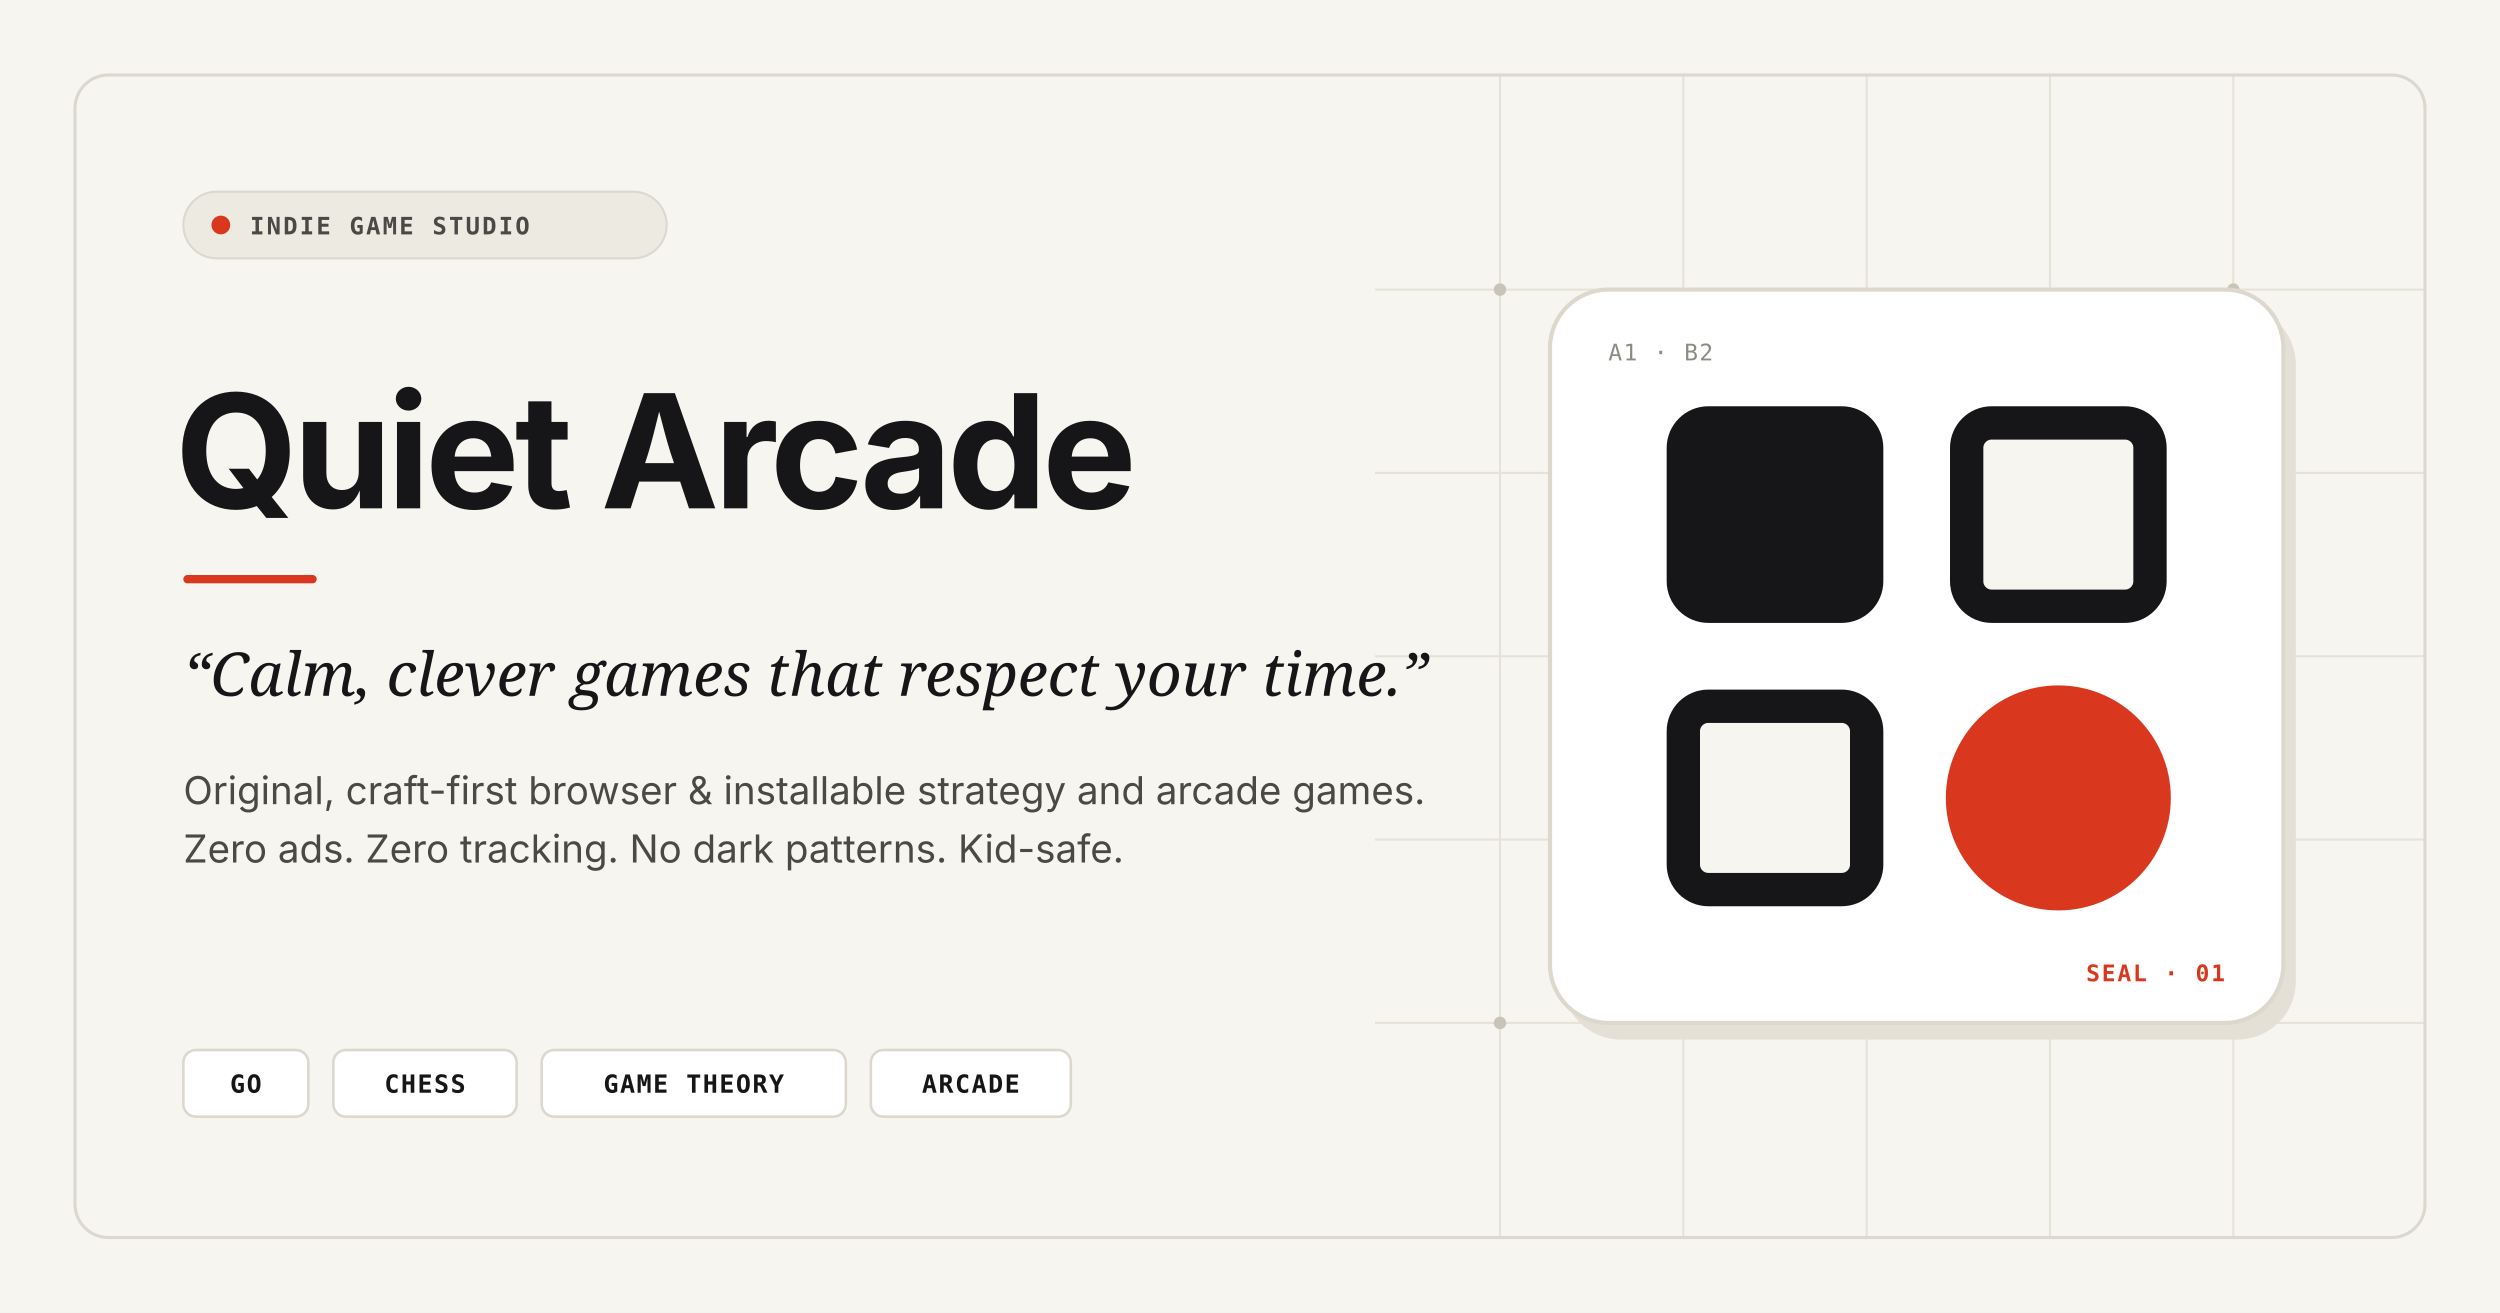
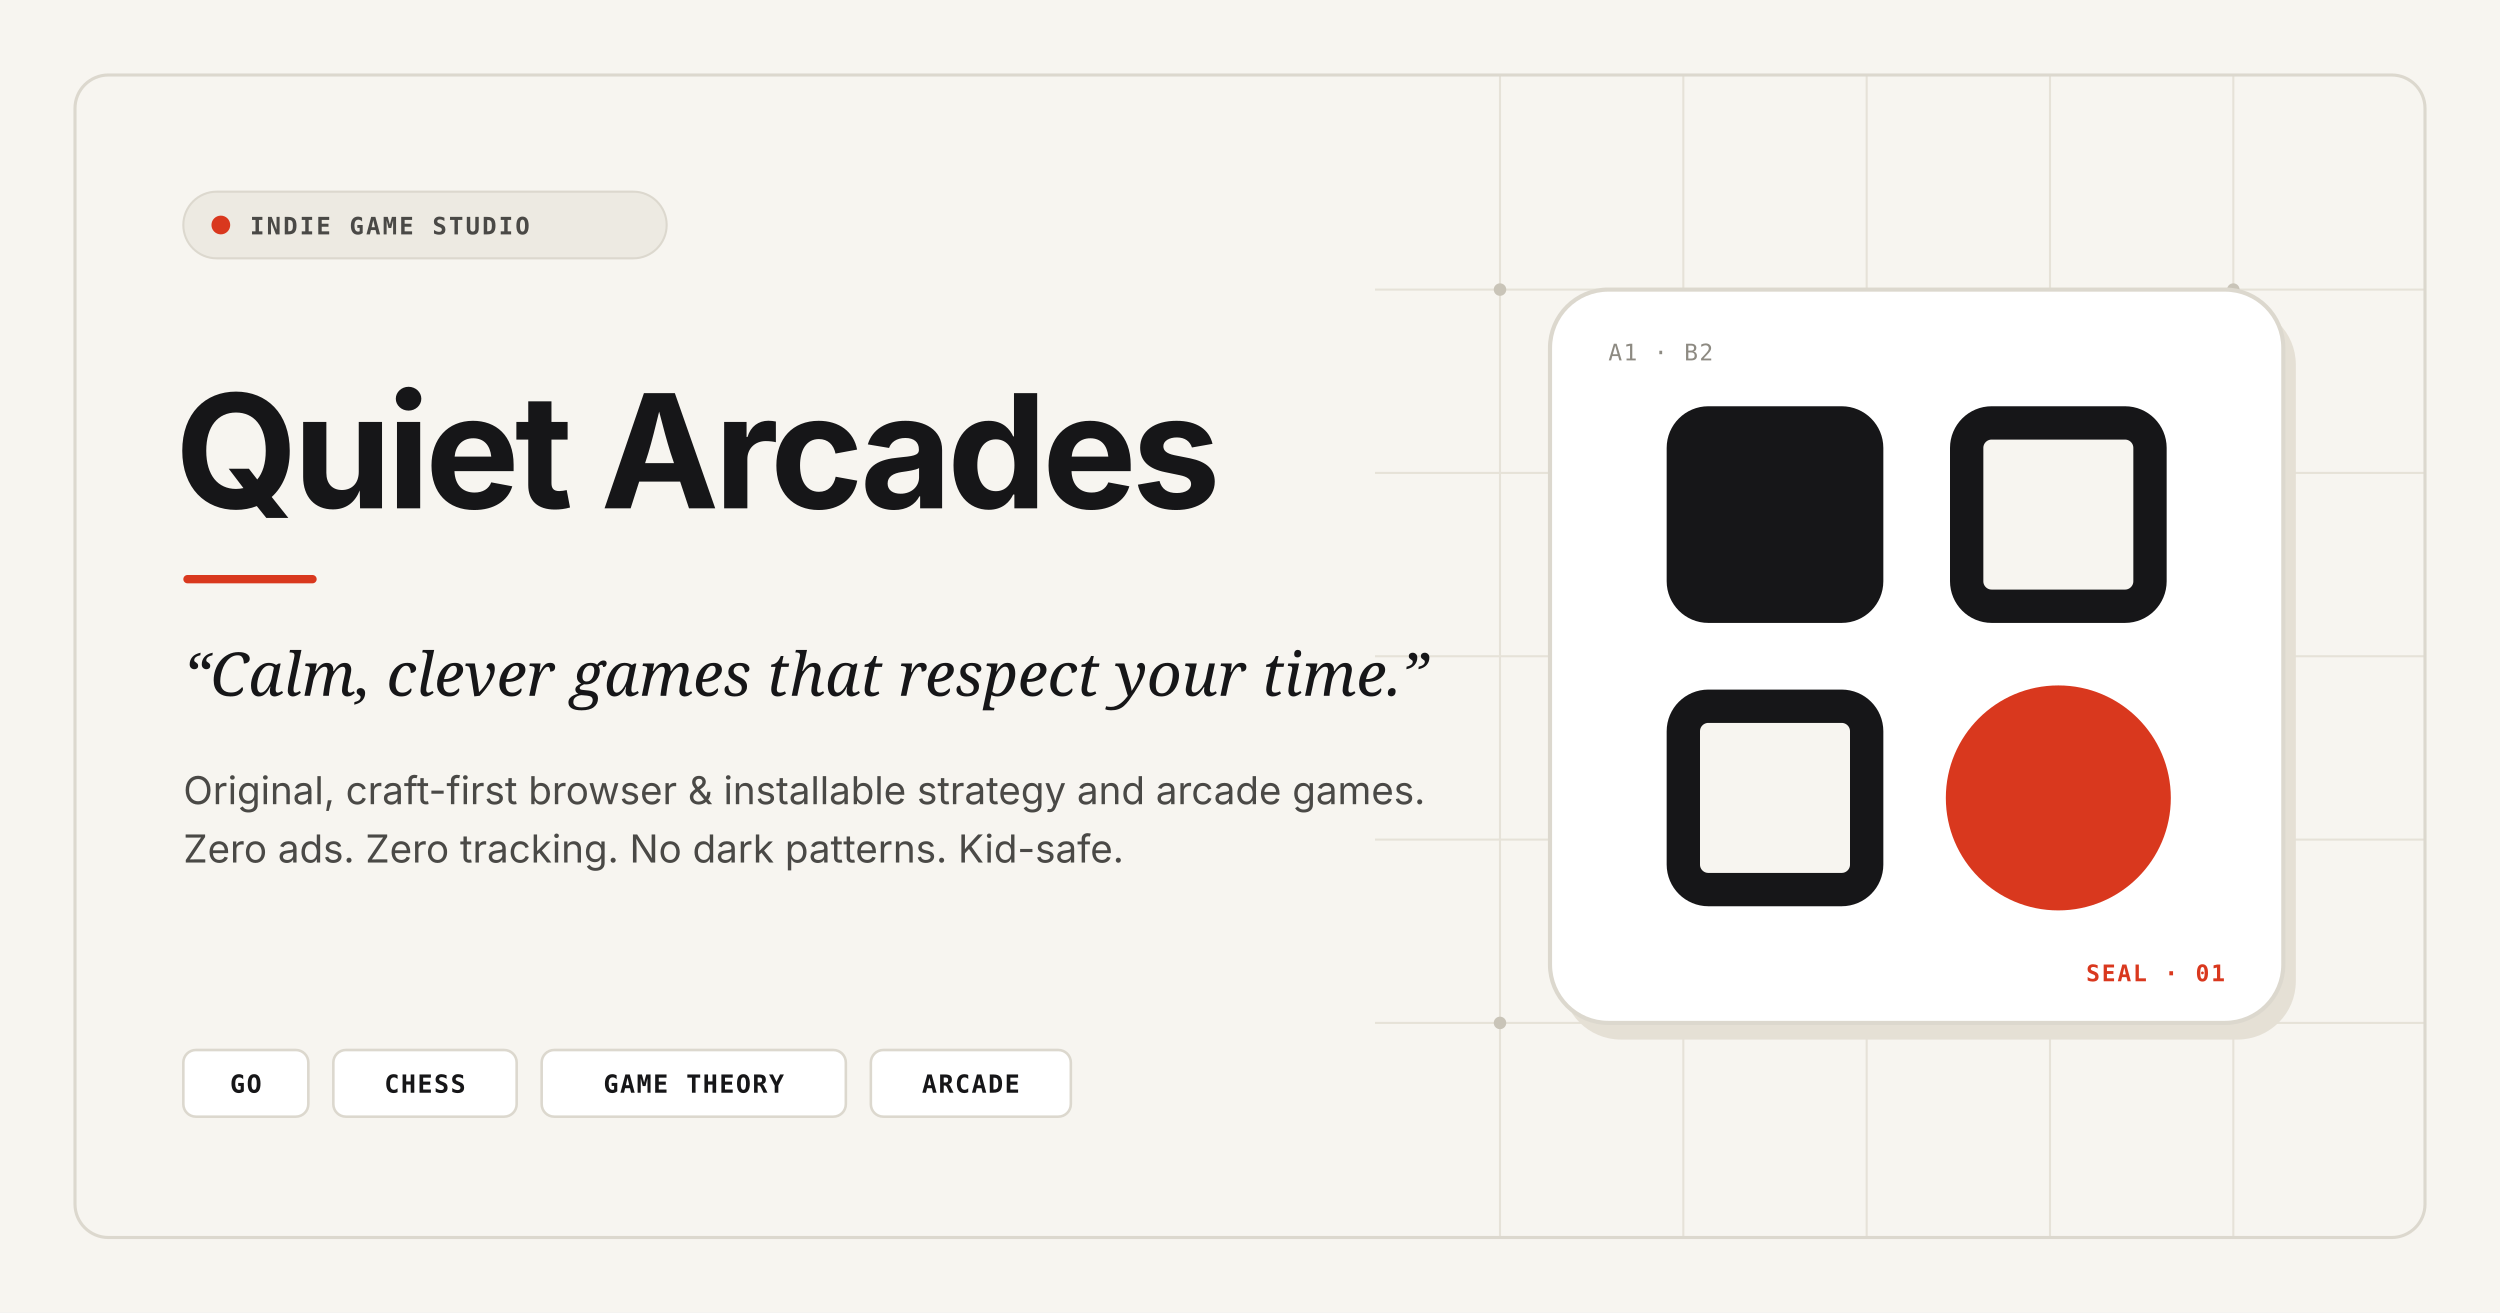
<svg xmlns="http://www.w3.org/2000/svg" viewBox="0 0 1200 630" width="1200" height="630" fill="none" role="img" aria-labelledby="qa-og-title">
  <rect width="1200" height="630" fill="#f7f5f0" />
  <g stroke="#e6e2d8" stroke-width="1">
    <line x1="720" y1="36" x2="720" y2="594" />
    <line x1="808" y1="36" x2="808" y2="594" />
    <line x1="896" y1="36" x2="896" y2="594" />
    <line x1="984" y1="36" x2="984" y2="594" />
    <line x1="1072" y1="36" x2="1072" y2="594" />
    <line x1="660" y1="139" x2="1164" y2="139" />
    <line x1="660" y1="227" x2="1164" y2="227" />
    <line x1="660" y1="315" x2="1164" y2="315" />
    <line x1="660" y1="403" x2="1164" y2="403" />
    <line x1="660" y1="491" x2="1164" y2="491" />
  </g>
  <g fill="#c9c4b8">
    <circle cx="720" cy="139" r="3" />
    <circle cx="1072" cy="139" r="3" />
    <circle cx="720" cy="491" r="3" />
    <circle cx="1072" cy="491" r="3" />
  </g>
  <rect x="36" y="36" width="1128" height="558" rx="16" stroke="#dcd8ce" stroke-width="1.5" />
  <g transform="translate(88, 92)">
    <rect x="0" y="0" width="232" height="32" rx="16" fill="#edeae2" stroke="#dcd8ce" stroke-width="1" />
    <circle cx="18" cy="16" r="4.5" fill="#d9381e" />
    <text x="32" y="20.5" fill="#4a4946" font-family="'JetBrains Mono', ui-monospace, 'SFMono-Regular', 'DejaVu Sans Mono', monospace" font-size="11.5" font-weight="600" letter-spacing="0.09em">INDIE GAME STUDIO</text>
  </g>
-   <text x="84" y="244" fill="#161618" font-family="'Inter', ui-sans-serif, system-ui, -apple-system, BlinkMacSystemFont, 'Segoe UI', sans-serif" font-size="76" font-weight="700" letter-spacing="-0.03em">Quiet Arcade</text>
+   <text x="84" y="244" fill="#161618" font-family="'Inter', ui-sans-serif, system-ui, -apple-system, BlinkMacSystemFont, 'Segoe UI', sans-serif" font-size="76" font-weight="700" letter-spacing="-0.03em">Quiet Arcades</text>
  <rect x="88" y="276" width="64" height="4" rx="2" fill="#d9381e" />
  <text x="88" y="334" fill="#161618" font-family="'Newsreader', 'Charter', 'Bitstream Charter', 'Iowan Old Style', Georgia, serif" font-size="29" font-style="italic">“Calm, clever games that respect your time.”</text>
  <text x="88" y="386" fill="#4a4946" font-family="'Inter', ui-sans-serif, system-ui, -apple-system, BlinkMacSystemFont, 'Segoe UI', sans-serif" font-size="18.5" font-weight="400">Original, craft-first browser &amp; installable strategy and arcade games.</text>
  <text x="88" y="414" fill="#4a4946" font-family="'Inter', ui-sans-serif, system-ui, -apple-system, BlinkMacSystemFont, 'Segoe UI', sans-serif" font-size="18.5" font-weight="400">Zero ads. Zero tracking. No dark patterns. Kid-safe.</text>
  <g transform="translate(88, 504)" font-family="'JetBrains Mono', ui-monospace, 'SFMono-Regular', 'DejaVu Sans Mono', monospace" font-size="12" font-weight="600" letter-spacing="0.06em">
    <rect x="0" y="0" width="60" height="32" rx="6" fill="#ffffff" stroke="#dcd8ce" stroke-width="1.25" />
    <text x="30" y="20.5" text-anchor="middle" fill="#161618">GO</text>
    <rect x="72" y="0" width="88" height="32" rx="6" fill="#ffffff" stroke="#dcd8ce" stroke-width="1.25" />
    <text x="116" y="20.5" text-anchor="middle" fill="#161618">CHESS</text>
    <rect x="172" y="0" width="146" height="32" rx="6" fill="#ffffff" stroke="#dcd8ce" stroke-width="1.25" />
    <text x="245" y="20.5" text-anchor="middle" fill="#161618">GAME THEORY</text>
    <rect x="330" y="0" width="96" height="32" rx="6" fill="#ffffff" stroke="#dcd8ce" stroke-width="1.25" />
    <text x="378" y="20.5" text-anchor="middle" fill="#161618">ARCADE</text>
  </g>
  <g transform="translate(744, 139)">
    <rect x="6" y="8" width="352" height="352" rx="28" fill="#e5e0d5" />
    <rect x="0" y="0" width="352" height="352" rx="28" fill="#ffffff" stroke="#dcd8ce" stroke-width="2" />
    <g transform="translate(56, 56)">
      <rect x="0" y="0" width="104" height="104" rx="20" fill="#161618" />
      <rect x="144" y="8" width="88" height="88" rx="12" fill="#f7f5f0" stroke="#161618" stroke-width="16" />
      <rect x="8" y="144" width="88" height="88" rx="12" fill="#f7f5f0" stroke="#161618" stroke-width="16" />
      <circle cx="188" cy="188" r="54" fill="#d9381e" />
    </g>
    <text x="28" y="34" fill="#8d8a82" font-family="'JetBrains Mono', ui-monospace, 'DejaVu Sans Mono', monospace" font-size="11" letter-spacing="0.06em">A1 · B2</text>
    <text x="324" y="332" text-anchor="end" fill="#d9381e" font-family="'JetBrains Mono', ui-monospace, 'DejaVu Sans Mono', monospace" font-size="11" font-weight="600" letter-spacing="0.08em">SEAL · 01</text>
  </g>
</svg>
